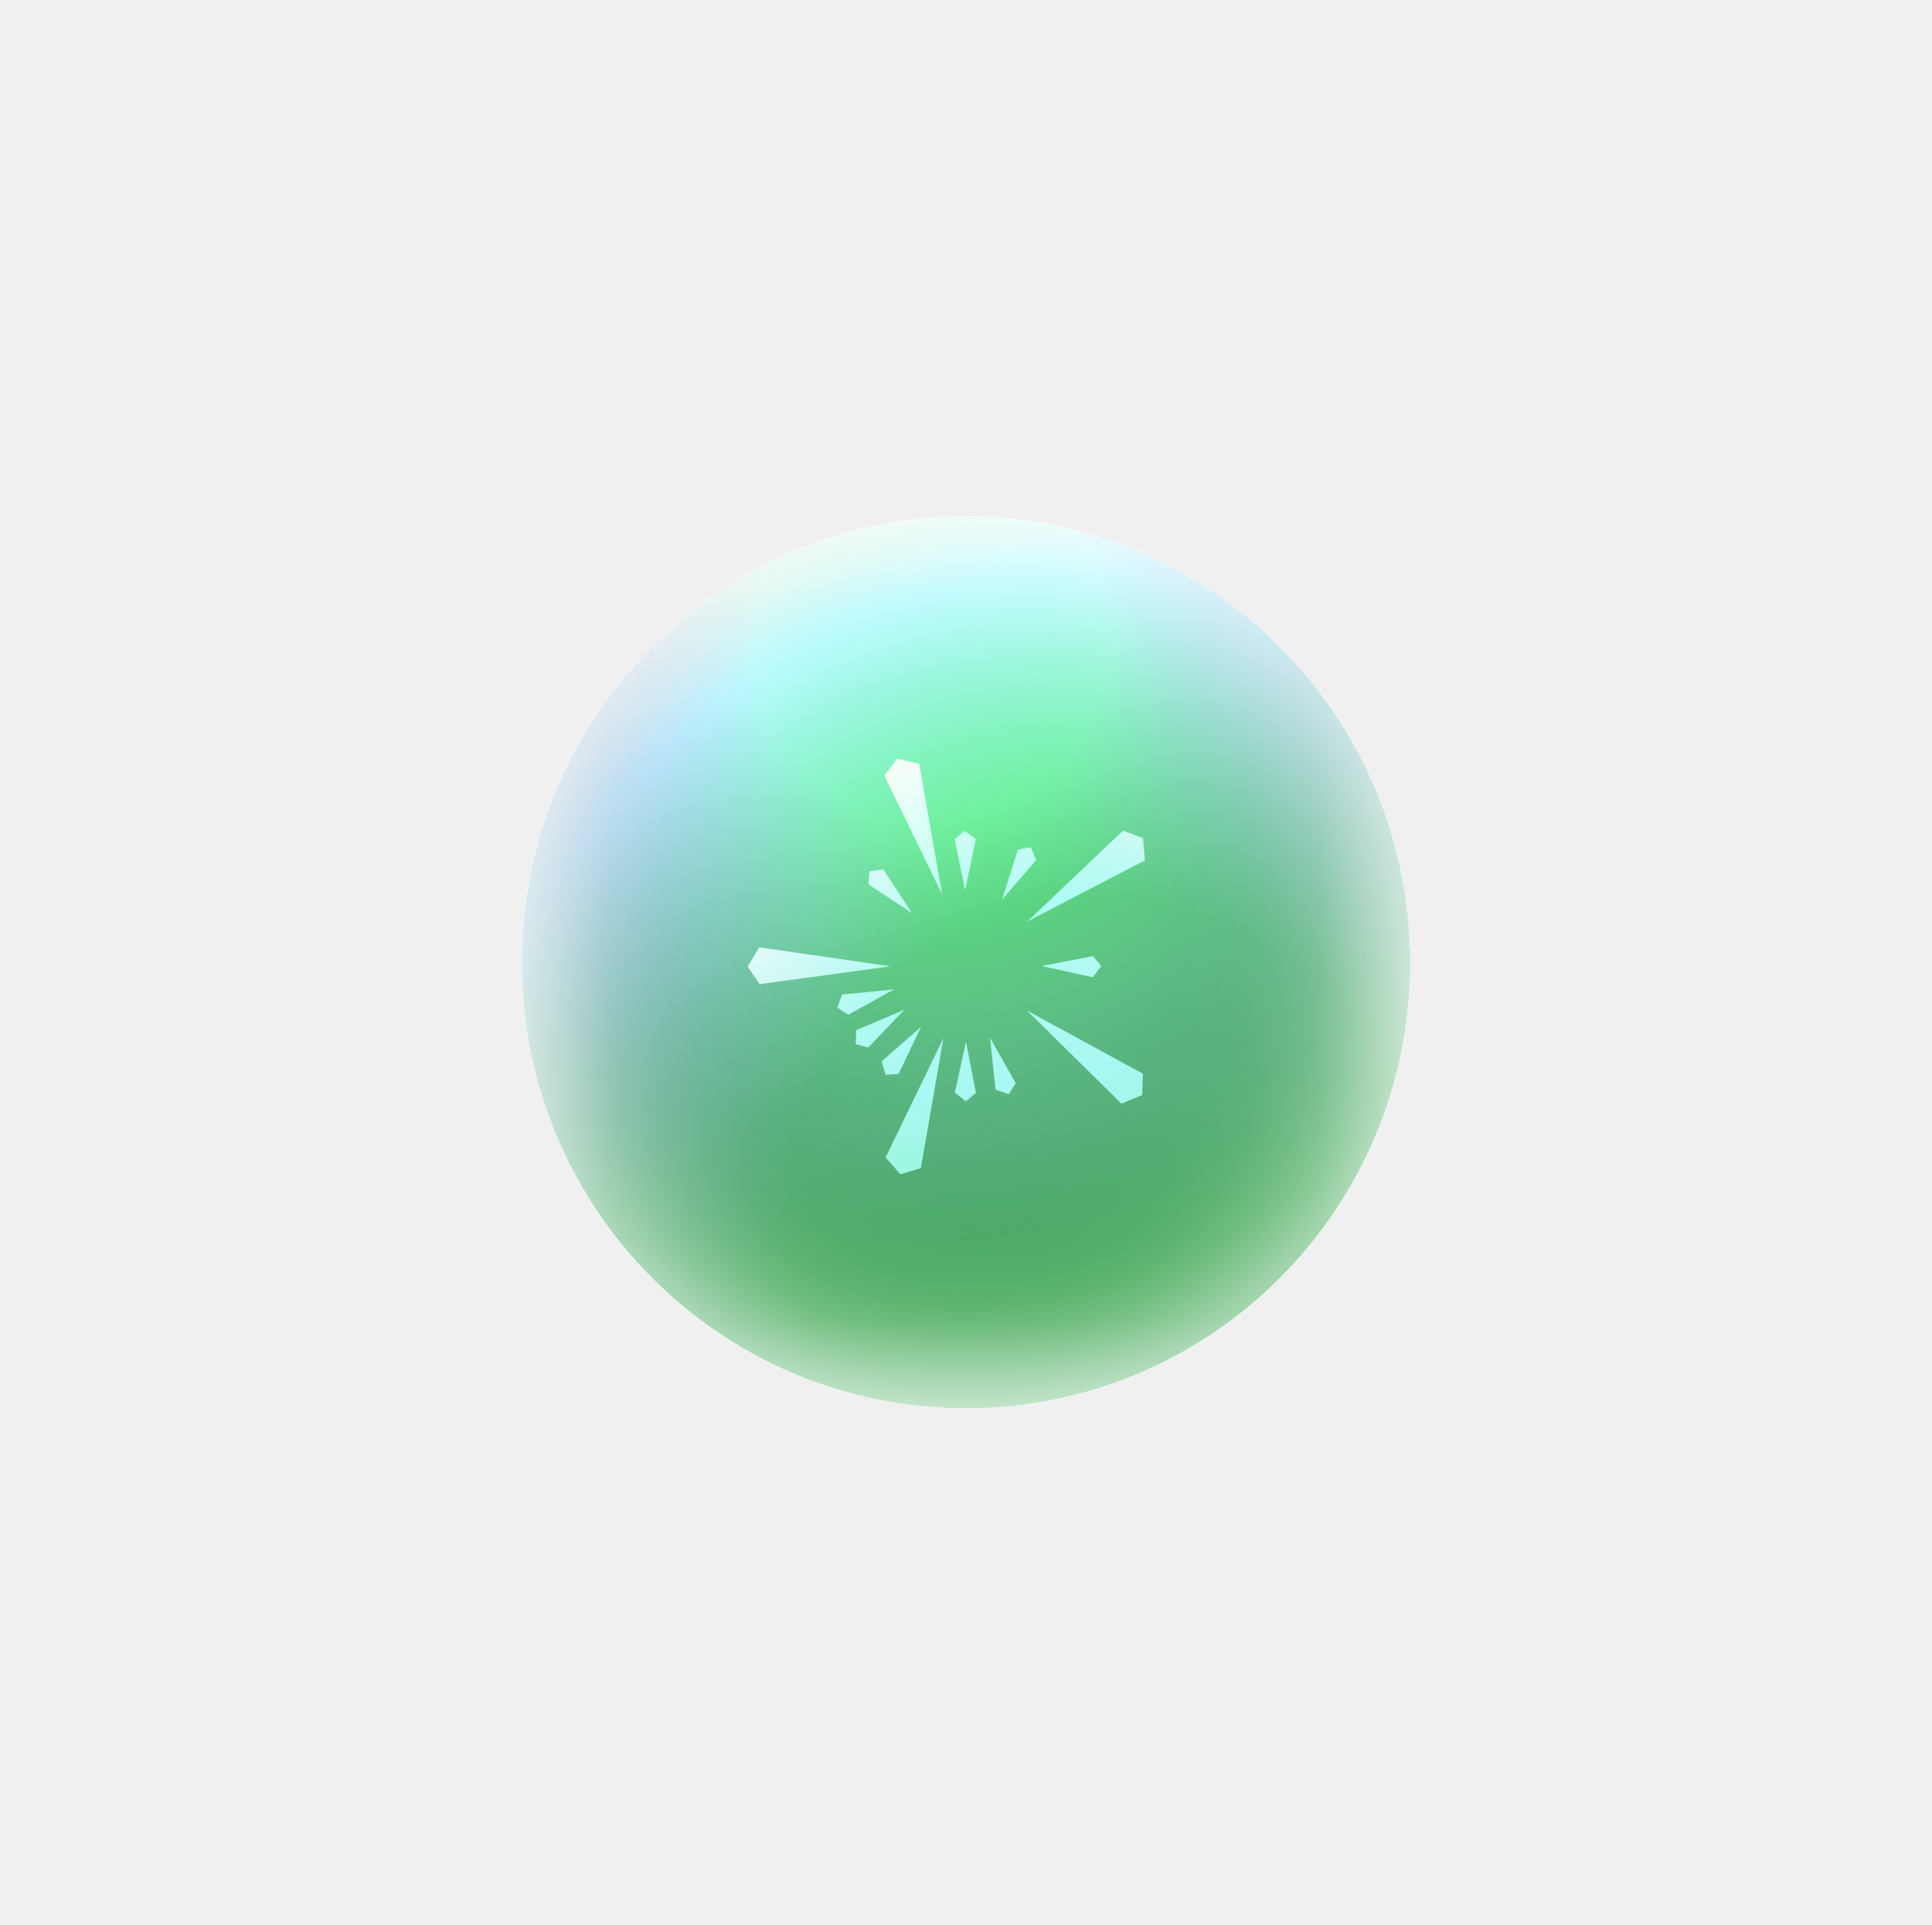
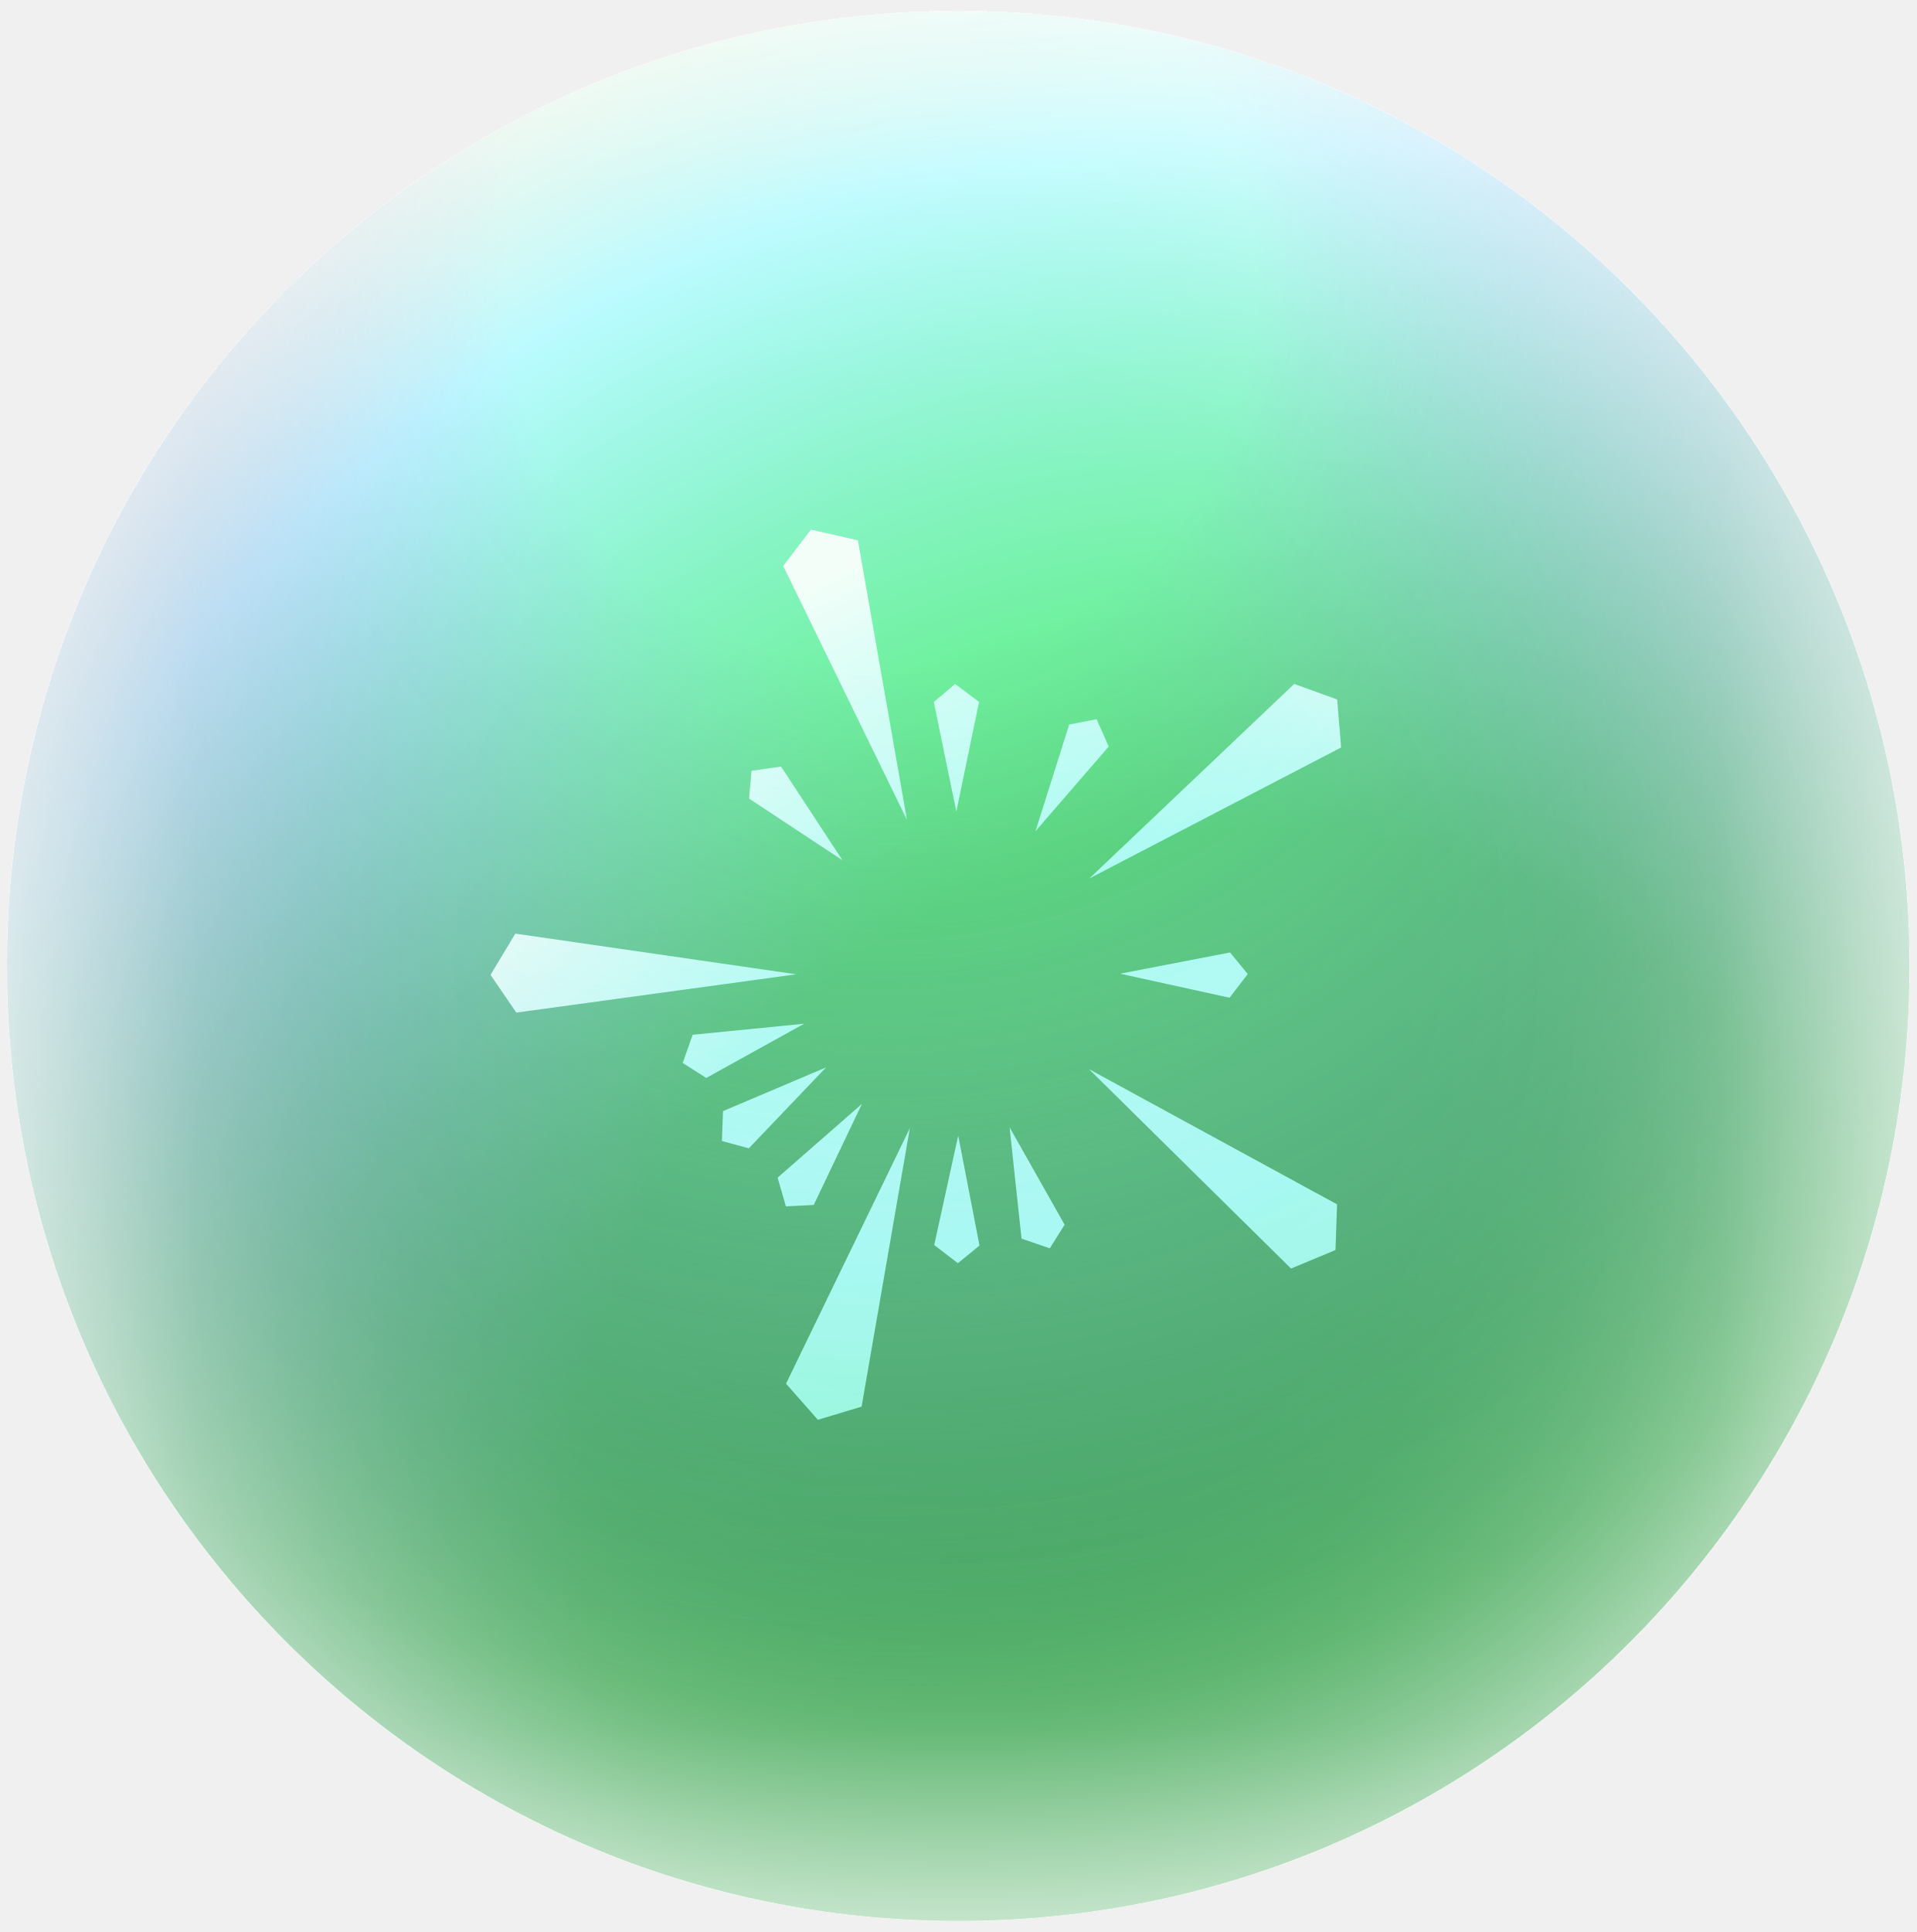
- <svg xmlns="http://www.w3.org/2000/svg" width="272" height="271" viewBox="0 0 272 271" fill="none">
-   <g filter="url(#filter0_i-882075)">
-     <path d="M135.997 198.269C170.536 198.269 198.536 170.167 198.536 135.5C198.536 100.834 170.536 72.731 135.997 72.731C101.458 72.731 73.459 100.834 73.459 135.5C73.459 170.167 101.458 198.269 135.997 198.269Z" fill="url(#paint0_radial-869160)" />
-     <path d="M135.997 198.269C170.536 198.269 198.536 170.167 198.536 135.5C198.536 100.834 170.536 72.731 135.997 72.731C101.458 72.731 73.459 100.834 73.459 135.5C73.459 170.167 101.458 198.269 135.997 198.269Z" fill="url(#paint1_radial-496293)" />
+ <svg xmlns="http://www.w3.org/2000/svg" width="126" height="127" viewBox="0 0 126 127" fill="none">
+   <g filter="url(#filter0_i-006524)">
+     <path d="M62.999 126.269C97.538 126.269 125.538 98.167 125.538 63.5C125.538 28.834 97.538 0.731 62.999 0.731C28.46 0.731 0.461 28.834 0.461 63.5C0.461 98.167 28.46 126.269 62.999 126.269Z" fill="url(#paint0_radial-925068)" />
+     <path d="M62.999 126.269C97.538 126.269 125.538 98.167 125.538 63.5C125.538 28.834 97.538 0.731 62.999 0.731C28.46 0.731 0.461 28.834 0.461 63.5C0.461 98.167 28.46 126.269 62.999 126.269Z" fill="url(#paint1_radial-439383)" />
  </g>
  <g style="mix-blend-mode:overlay" opacity="0.9">
-     <path d="M132.634 125.898L124.496 109.201L126.32 106.816L129.407 107.518L132.634 125.898Z" fill="white" />
-     <path d="M144.621 129.747L158.093 116.959L160.916 117.98L161.177 121.135L144.621 129.747Z" fill="white" />
-     <path d="M144.601 142.281L160.91 151.169L160.807 154.17L157.885 155.388L144.601 142.281Z" fill="white" />
-     <path d="M132.82 146.163L129.648 164.464L126.773 165.331L124.68 162.956L132.82 146.163Z" fill="white" />
-     <path d="M125.353 136.045L106.95 138.562L105.253 136.085L106.883 133.371L125.353 136.045Z" fill="white" />
-     <path d="M128.393 128.55L122.252 124.494L122.412 122.667L124.356 122.39L128.393 128.55Z" fill="white" />
-     <path d="M135.881 125.352L134.399 118.143L135.803 116.963L137.376 118.14L135.881 125.352Z" fill="white" />
-     <path d="M141.082 126.641L143.3 119.624L145.101 119.278L145.901 121.071L141.082 126.641Z" fill="white" />
-     <path d="M146.651 136.006L153.877 134.61L155.04 136.028L153.845 137.586L146.651 136.006Z" fill="white" />
-     <path d="M139.379 146.099L142.998 152.507L142.023 154.06L140.166 153.421L139.379 146.099Z" fill="white" />
-     <path d="M136 146.649L137.399 153.874L135.981 155.037L134.423 153.843L136 146.649Z" fill="white" />
-     <path d="M129.673 144.564L126.504 151.207L124.673 151.3L124.129 149.413L129.673 144.564Z" fill="white" />
-     <path d="M127.317 142.163L122.235 147.485L120.466 147.003L120.538 145.04L127.317 142.163Z" fill="white" />
-     <path d="M125.875 139.294L119.437 142.86L117.892 141.872L118.546 140.02L125.875 139.294Z" fill="white" />
+     <path d="M59.63 53.898L51.492 37.202L53.316 34.816L56.403 35.518L59.63 53.898Z" fill="white" />
+     <path d="M71.617 57.747L85.089 44.959L87.913 45.98L88.173 49.135L71.617 57.747Z" fill="white" />
+     <path d="M71.597 70.281L87.906 79.169L87.803 82.17L84.881 83.388L71.597 70.281Z" fill="white" />
+     <path d="M59.818 74.163L56.646 92.465L53.771 93.331L51.678 90.956L59.818 74.163Z" fill="white" />
+     <path d="M52.349 64.045L33.946 66.562L32.249 64.085L33.88 61.371L52.349 64.045Z" fill="white" />
+     <path d="M55.389 56.55L49.248 52.495L49.408 50.667L51.352 50.39L55.389 56.55Z" fill="white" />
+     <path d="M62.875 53.352L61.393 46.143L62.797 44.963L64.37 46.14L62.875 53.352Z" fill="white" />
+     <path d="M68.078 54.641L70.296 47.624L72.097 47.278L72.897 49.071L68.078 54.641Z" fill="white" />
+     <path d="M73.645 64.006L80.871 62.61L82.034 64.028L80.839 65.586L73.645 64.006Z" fill="white" />
+     <path d="M66.375 74.099L69.994 80.507L69.019 82.06L67.162 81.421L66.375 74.099Z" fill="white" />
+     <path d="M62.998 74.649L64.397 81.874L62.979 83.037L61.421 81.843L62.998 74.649Z" fill="white" />
+     <path d="M56.669 72.564L53.5 79.207L51.669 79.3L51.125 77.413L56.669 72.564Z" fill="white" />
+     <path d="M54.313 70.163L49.231 75.485L47.462 75.003L47.534 73.04L54.313 70.163Z" fill="white" />
+     <path d="M52.869 67.294L46.431 70.86L44.886 69.872L45.54 68.02L52.869 67.294Z" fill="white" />
  </g>
  <defs>
-     <filter id="filter0_i-882075" x="73.459" y="72.731" width="125.077" height="125.538" filterUnits="userSpaceOnUse" color-interpolation-filters="sRGB">
+     <filter id="filter0_i-006524" x="0.461" y="0.731" width="125.077" height="125.538" filterUnits="userSpaceOnUse" color-interpolation-filters="sRGB">
      <feFlood flood-opacity="0" result="BackgroundImageFix" />
      <feBlend mode="normal" in="SourceGraphic" in2="BackgroundImageFix" result="shape" />
      <feColorMatrix in="SourceAlpha" type="matrix" values="0 0 0 0 0 0 0 0 0 0 0 0 0 0 0 0 0 0 127 0" result="hardAlpha" />
      <feOffset />
      <feGaussianBlur stdDeviation="13.321" />
      <feComposite in2="hardAlpha" operator="arithmetic" k2="-1" k3="1" />
      <feColorMatrix type="matrix" values="0 0 0 0 1 0 0 0 0 1 0 0 0 0 1 0 0 0 1 0" />
      <feBlend mode="hard-light" in2="shape" result="effect1_innerShadow" />
    </filter>
-     <radialGradient id="paint0_radial-869160" cx="0" cy="0" r="1" gradientUnits="userSpaceOnUse" gradientTransform="translate(155.752 170.864) rotate(-108.646) scale(117.774 117.429)">
+     <radialGradient id="paint0_radial-925068" cx="0" cy="0" r="1" gradientUnits="userSpaceOnUse" gradientTransform="translate(82.7535 98.8636) rotate(-108.646) scale(117.774 117.429)">
      <stop offset="0.378" stop-color="#53EC72" />
      <stop offset="0.767" stop-color="#ACFAFF" />
      <stop offset="1" stop-color="#FFE9BF" />
    </radialGradient>
-     <radialGradient id="paint1_radial-496293" cx="0" cy="0" r="1" gradientUnits="userSpaceOnUse" gradientTransform="translate(130.869 90.9991) rotate(86.4582) scale(102.462 102.088)">
+     <radialGradient id="paint1_radial-439383" cx="0" cy="0" r="1" gradientUnits="userSpaceOnUse" gradientTransform="translate(57.8708 18.9991) rotate(86.4582) scale(102.462 102.088)">
      <stop offset="0.245" stop-color="#A431FF" stop-opacity="0" />
      <stop offset="0.904" stop-color="#2F8741" stop-opacity="0.7" />
    </radialGradient>
  </defs>
</svg>
